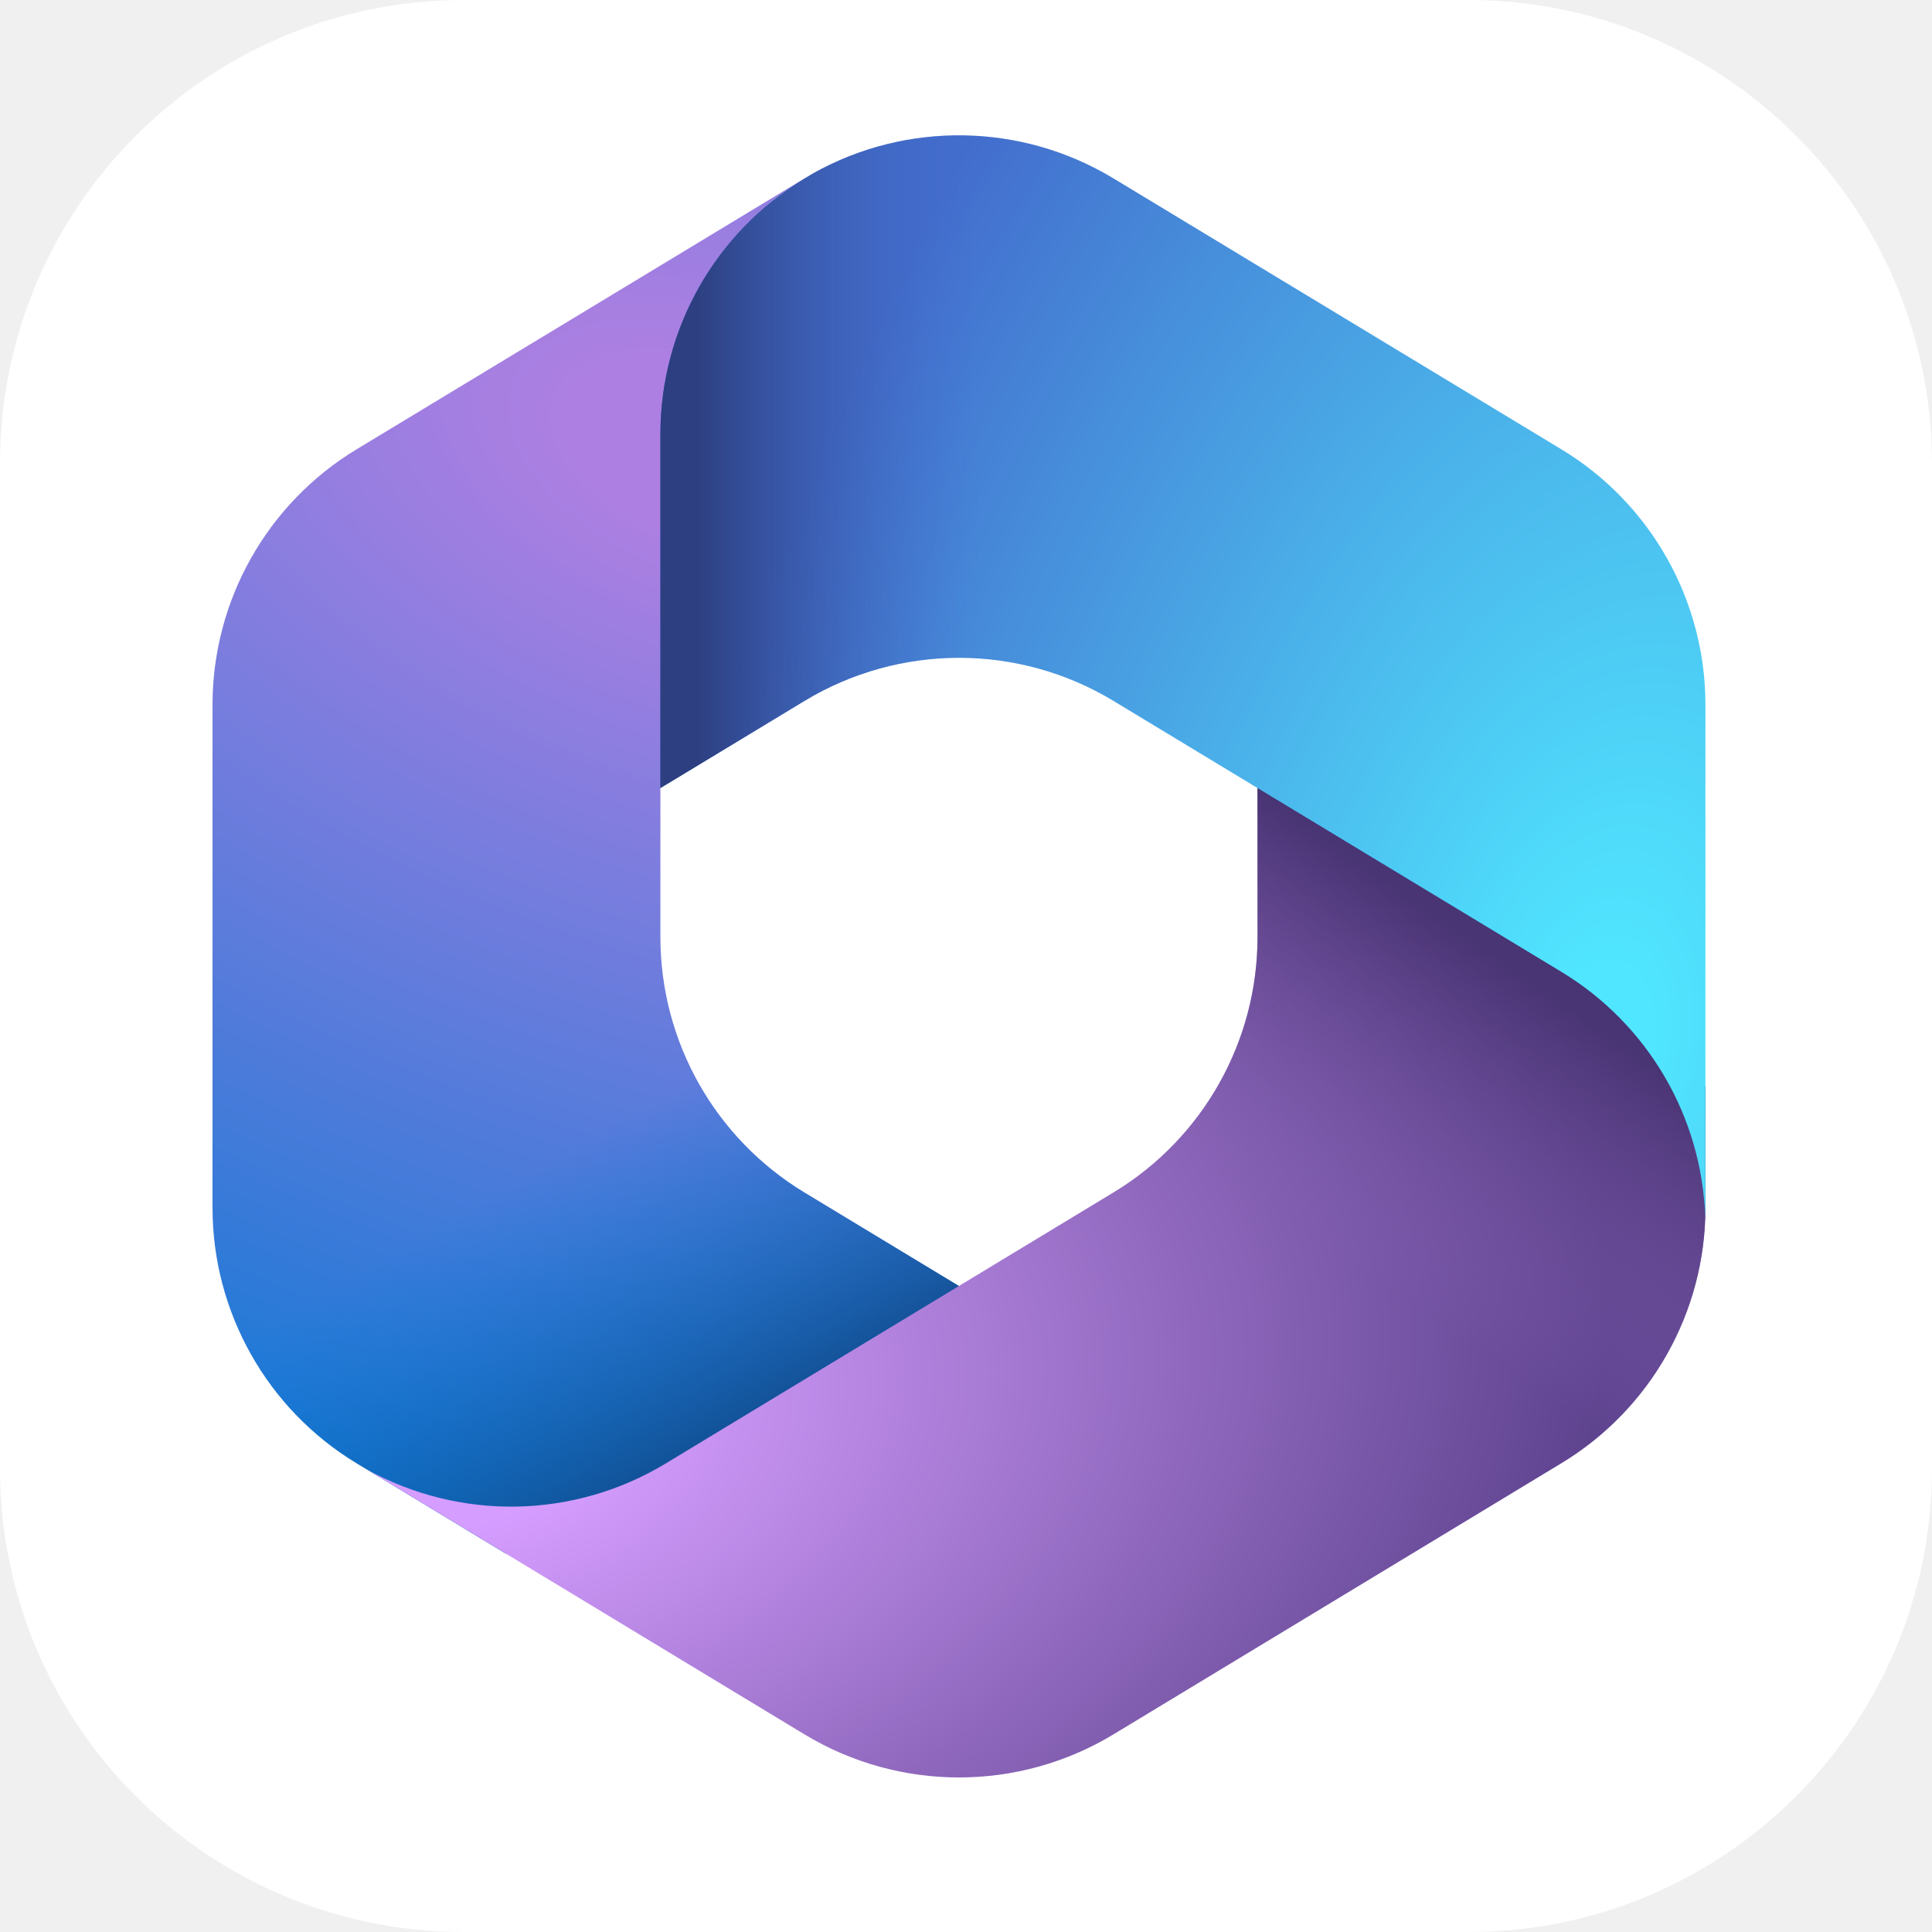
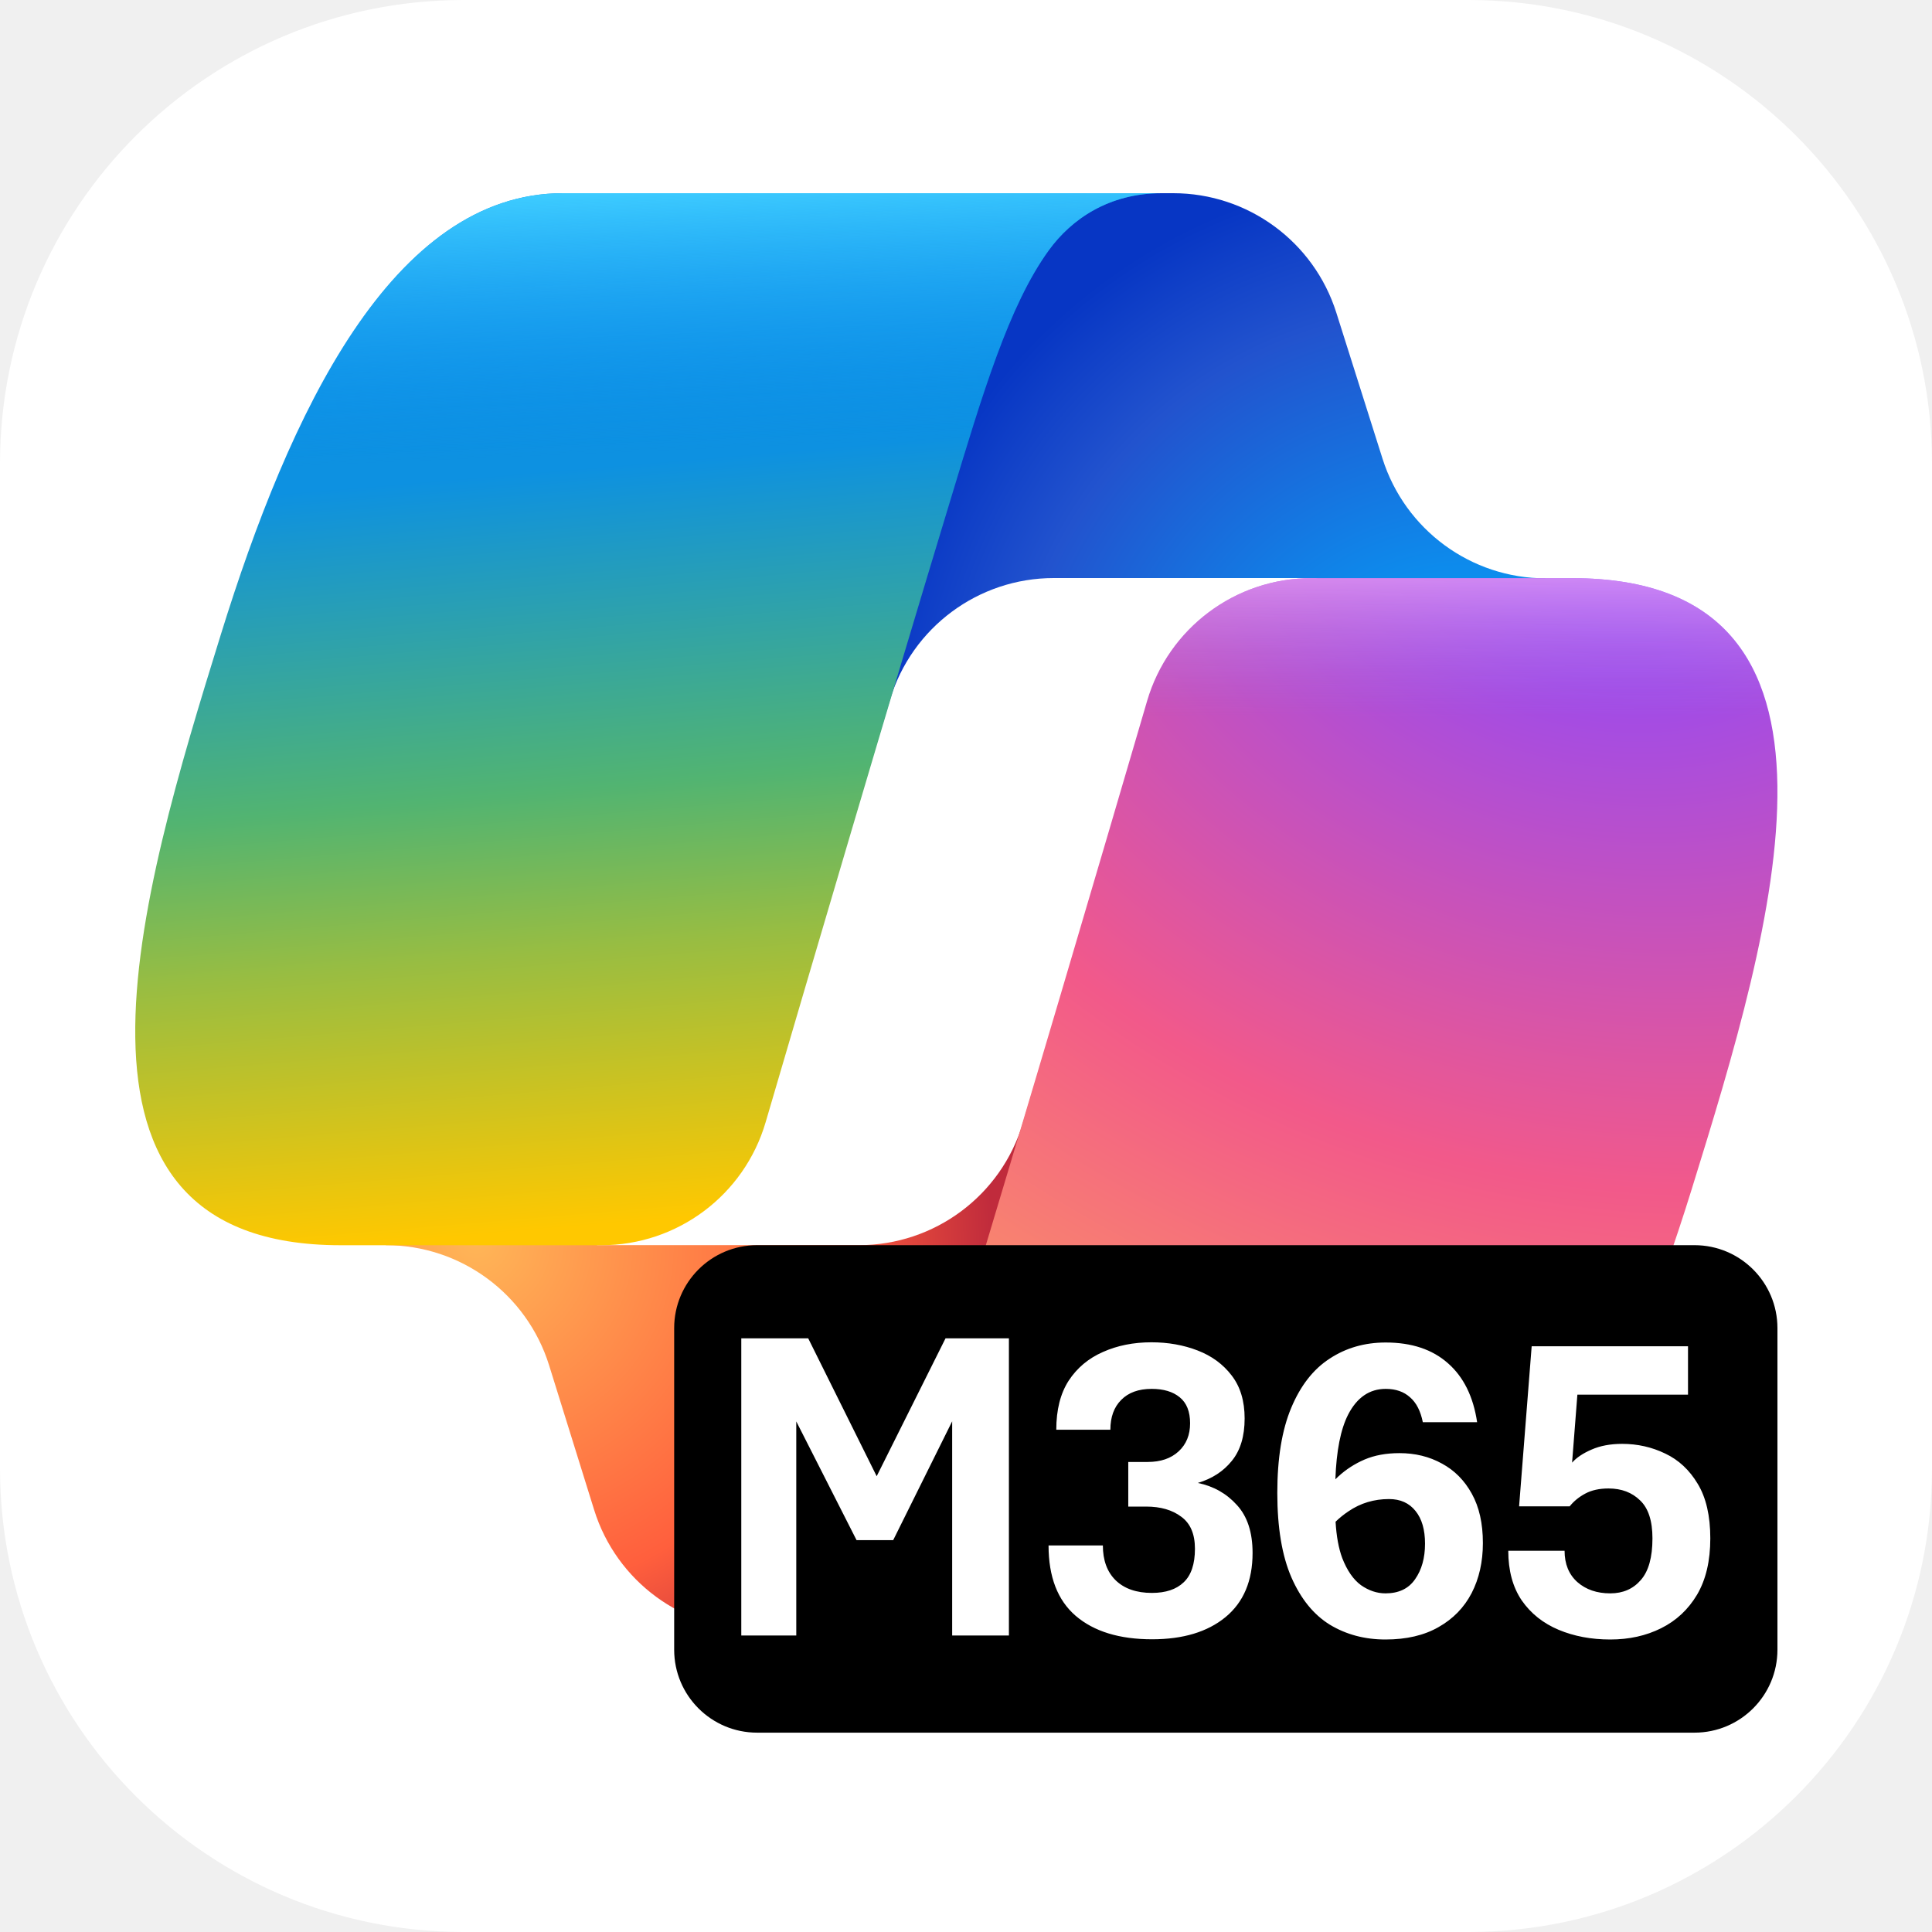
<svg xmlns="http://www.w3.org/2000/svg" width="100" height="100" viewBox="0 0 100 100" fill="none">
  <rect width="100" height="100" rx="24" fill="white" />
-   <g clip-path="url(#clip0_269_17)">
-     <path d="M42.072 8.982L41.638 9.244C40.947 9.662 40.297 10.129 39.69 10.639L40.942 9.759H51.568L53.5 24.386L43.841 34.045L34.182 40.759V48.501C34.182 53.908 37.008 58.922 41.634 61.722L51.802 67.877L30.318 80.409H26.175L18.452 75.735C13.826 72.935 11 67.921 11 62.514V36.481C11 31.072 13.828 26.056 18.456 23.257L41.638 9.235C41.781 9.148 41.926 9.064 42.072 8.982Z" fill="url(#paint0_radial_269_17)" />
-     <path d="M42.072 8.982L41.638 9.244C40.947 9.662 40.297 10.129 39.69 10.639L40.942 9.759H51.568L53.5 24.386L43.841 34.045L34.182 40.759V48.501C34.182 53.908 37.008 58.922 41.634 61.722L51.802 67.877L30.318 80.409H26.175L18.452 75.735C13.826 72.935 11 67.921 11 62.514V36.481C11 31.072 13.828 26.056 18.456 23.257L41.638 9.235C41.781 9.148 41.926 9.064 42.072 8.982Z" fill="url(#paint1_linear_269_17)" />
-     <path d="M65.091 39.841V48.496C65.091 53.903 62.265 58.917 57.639 61.717L34.457 75.749C29.715 78.62 23.815 78.723 18.989 76.06L41.633 89.767C46.553 92.745 52.719 92.745 57.639 89.767L80.821 75.735C85.447 72.935 88.272 67.921 88.272 62.514V56.261L86.341 53.364L65.091 39.841Z" fill="url(#paint2_radial_269_17)" />
-     <path d="M65.091 39.841V48.496C65.091 53.903 62.265 58.917 57.639 61.717L34.457 75.749C29.715 78.62 23.815 78.723 18.989 76.06L41.633 89.767C46.553 92.745 52.719 92.745 57.639 89.767L80.821 75.735C85.447 72.935 88.272 67.921 88.272 62.514V56.261L86.341 53.364L65.091 39.841Z" fill="url(#paint3_linear_269_17)" />
-     <path d="M80.817 23.257L57.635 9.235C52.87 6.352 46.936 6.263 42.098 8.967L41.638 9.245C37.01 12.045 34.182 17.06 34.182 22.469V40.79L41.638 36.28C46.555 33.306 52.717 33.306 57.635 36.28L80.817 50.302C85.3 53.014 88.094 57.806 88.264 63.02C88.27 62.851 88.273 62.683 88.273 62.514V36.48C88.273 31.072 85.445 26.056 80.817 23.257Z" fill="url(#paint4_radial_269_17)" />
-     <path d="M80.817 23.257L57.635 9.235C52.87 6.352 46.936 6.263 42.098 8.967L41.638 9.245C37.01 12.045 34.182 17.06 34.182 22.469V40.79L41.638 36.28C46.555 33.306 52.717 33.306 57.635 36.28L80.817 50.302C85.3 53.014 88.094 57.806 88.264 63.02C88.27 62.851 88.273 62.683 88.273 62.514V36.48C88.273 31.072 85.445 26.056 80.817 23.257Z" fill="url(#paint5_linear_269_17)" />
-   </g>
+   <path d="M69.167 16.182C68.002 12.502 64.586 10 60.726 10H57.808C53.544 10 49.885 13.04 49.104 17.232L44.768 40.504L46.069 36.208C47.2 32.474 50.642 29.92 54.543 29.92H68.095L75.866 32.64L79.999 29.934C76.138 29.934 72.723 27.419 71.558 23.738L69.167 16.182Z" fill="url(#paint0_radial_749_41)" />
+   <path d="M30.752 78.149C31.904 81.849 35.329 84.369 39.205 84.369H44.948C49.789 84.369 53.732 80.482 53.801 75.642L54.105 54.263L52.94 58.142C51.816 61.886 48.37 64.449 44.461 64.449H30.911L23.904 61.255L19.969 64.449C23.844 64.449 27.269 66.969 28.422 70.669L30.752 78.149Z" fill="url(#paint1_radial_749_41)" />
+   <path d="M60.127 10H29.14C20.287 10 14.975 21.417 11.433 32.835C7.238 46.362 1.747 64.453 17.631 64.453H31.125C35.061 64.453 38.522 61.863 39.629 58.086C41.957 50.138 46.026 36.311 49.224 25.781C50.851 20.422 52.206 15.819 54.287 12.953C55.453 11.346 57.397 10 60.127 10Z" fill="url(#paint2_linear_749_41)" />
+   <path d="M60.127 10H29.14C20.287 10 14.975 21.417 11.433 32.835C7.238 46.362 1.747 64.453 17.631 64.453H31.125C35.061 64.453 38.522 61.863 39.629 58.086C41.957 50.138 46.026 36.311 49.224 25.781C50.851 20.422 52.206 15.819 54.287 12.953C55.453 11.346 57.397 10 60.127 10Z" fill="url(#paint3_linear_749_41)" />
+   <path d="M38.873 84.369H69.86C78.713 84.369 84.025 72.954 87.567 61.538C91.762 48.013 97.252 29.925 81.369 29.925H67.875C63.939 29.925 60.478 32.514 59.371 36.292C57.043 44.238 52.974 58.063 49.776 68.591C48.149 73.949 46.794 78.551 44.713 81.417C43.547 83.024 41.603 84.369 38.873 84.369Z" fill="url(#paint4_radial_749_41)" />
+   <path d="M38.873 84.369H69.86C78.713 84.369 84.025 72.954 87.567 61.538C91.762 48.013 97.252 29.925 81.369 29.925H67.875C63.939 29.925 60.478 32.514 59.371 36.292C57.043 44.238 52.974 58.063 49.776 68.591C48.149 73.949 46.794 78.551 44.713 81.417C43.547 83.024 41.603 84.369 38.873 84.369Z" fill="url(#paint5_linear_749_41)" />
+   <path d="M87.706 64.45H39.189C36.817 64.45 34.895 66.372 34.895 68.743V85.388C34.895 87.76 36.817 89.682 39.189 89.682H87.706C90.078 89.682 92 87.76 92 85.388V68.743C92 66.372 90.078 64.45 87.706 64.45Z" fill="black" />
+   <path fill-rule="evenodd" clip-rule="evenodd" d="M38.369 69.271V84.654H41.215V73.572L44.335 79.717H46.232L49.284 73.567V84.654H52.221V69.271H48.941L45.377 76.409L41.832 69.271H38.369ZM59.633 84.849C57.942 84.849 56.623 84.445 55.679 83.637C54.741 82.83 54.273 81.615 54.273 79.992H57.084C57.084 80.761 57.305 81.363 57.747 81.797C58.197 82.232 58.822 82.449 59.622 82.449C60.338 82.449 60.886 82.266 61.267 81.9C61.656 81.534 61.85 80.955 61.85 80.163C61.85 79.401 61.614 78.849 61.142 78.506C60.677 78.155 60.071 77.98 59.324 77.98H58.399V75.671H59.404C60.075 75.671 60.608 75.489 61.005 75.123C61.401 74.757 61.599 74.273 61.599 73.671C61.599 73.062 61.42 72.612 61.062 72.323C60.711 72.033 60.227 71.888 59.61 71.888C58.932 71.888 58.406 72.079 58.033 72.46C57.66 72.833 57.473 73.347 57.473 74.003H54.673C54.673 72.974 54.886 72.129 55.313 71.466C55.747 70.803 56.338 70.308 57.084 69.98C57.831 69.645 58.669 69.477 59.599 69.477C60.46 69.477 61.256 69.618 61.987 69.9C62.719 70.182 63.306 70.612 63.748 71.191C64.197 71.77 64.422 72.513 64.422 73.42C64.422 74.342 64.201 75.073 63.759 75.614C63.325 76.155 62.738 76.536 61.999 76.757C62.814 76.925 63.488 77.306 64.022 77.9C64.563 78.487 64.833 79.314 64.833 80.38C64.833 81.828 64.365 82.936 63.427 83.706C62.498 84.468 61.233 84.849 59.633 84.849ZM68.833 84.094C69.679 84.605 70.639 84.86 71.713 84.86C72.795 84.86 73.71 84.647 74.456 84.22C75.211 83.794 75.782 83.207 76.171 82.46C76.559 81.706 76.754 80.841 76.754 79.866C76.754 78.852 76.563 78.003 76.182 77.317C75.801 76.624 75.283 76.102 74.628 75.751C73.98 75.393 73.249 75.214 72.433 75.214C71.748 75.214 71.146 75.325 70.628 75.546C70.117 75.767 69.664 76.06 69.267 76.426C69.218 76.472 69.168 76.52 69.119 76.568C69.171 75.092 69.392 73.974 69.782 73.214C70.239 72.33 70.887 71.888 71.725 71.888C72.243 71.888 72.662 72.033 72.982 72.323C73.31 72.605 73.53 73.035 73.645 73.614H76.456C76.258 72.288 75.755 71.271 74.948 70.563C74.14 69.846 73.066 69.488 71.725 69.488C70.635 69.488 69.668 69.766 68.822 70.323C67.976 70.871 67.313 71.721 66.833 72.871C66.353 74.014 66.113 75.481 66.113 77.271C66.113 79.07 66.357 80.529 66.845 81.649C67.332 82.761 67.995 83.576 68.833 84.094ZM69.129 78.764C69.331 78.567 69.556 78.385 69.805 78.22C70.422 77.801 71.119 77.591 71.896 77.591C72.483 77.591 72.94 77.797 73.268 78.209C73.595 78.612 73.759 79.176 73.759 79.9C73.759 80.639 73.588 81.252 73.245 81.74C72.909 82.228 72.399 82.472 71.713 82.472C71.271 82.472 70.849 82.331 70.445 82.049C70.049 81.759 69.725 81.291 69.473 80.643C69.288 80.145 69.173 79.518 69.129 78.764ZM80.674 84.358C81.474 84.693 82.365 84.86 83.348 84.86C84.323 84.86 85.2 84.666 85.977 84.278C86.761 83.889 87.382 83.31 87.84 82.54C88.297 81.763 88.525 80.792 88.525 79.626C88.525 78.46 88.308 77.519 87.874 76.803C87.447 76.087 86.887 75.565 86.194 75.237C85.501 74.902 84.758 74.734 83.965 74.734C83.356 74.734 82.826 74.833 82.377 75.031C81.935 75.222 81.599 75.447 81.371 75.706L81.645 72.186H87.371V69.683H79.279L78.628 77.969H81.245C81.459 77.702 81.729 77.481 82.057 77.306C82.384 77.131 82.784 77.043 83.257 77.043C83.927 77.043 84.472 77.249 84.891 77.66C85.318 78.064 85.531 78.719 85.531 79.626C85.531 80.609 85.329 81.329 84.925 81.786C84.529 82.243 84.003 82.472 83.348 82.472C82.655 82.472 82.087 82.277 81.645 81.889C81.203 81.493 80.982 80.952 80.982 80.266H78.068C78.068 81.294 78.3 82.152 78.765 82.837C79.237 83.516 79.874 84.022 80.674 84.358Z" fill="white" />
  <defs>
-     <radialGradient id="paint0_radial_269_17" cx="0" cy="0" r="1" gradientUnits="userSpaceOnUse" gradientTransform="translate(36.9223 23.6876) rotate(110.528) scale(64.4565 112.425)">
-       <stop offset="0.064" stop-color="#AE7FE2" />
-       <stop offset="1" stop-color="#0078D4" />
+     <radialGradient id="paint0_radial_749_41" cx="0" cy="0" r="1" gradientUnits="userSpaceOnUse" gradientTransform="translate(76.5787 40.7029) rotate(-130.285) scale(32.6317 30.878)">
+       <stop offset="0.096" stop-color="#00AEFF" />
+       <stop offset="0.773" stop-color="#2253CE" />
+       <stop offset="1" stop-color="#0736C4" />
    </radialGradient>
-     <linearGradient id="paint1_linear_269_17" x1="37.102" y1="76.291" x2="27.906" y2="60.385" gradientUnits="userSpaceOnUse">
-       <stop stop-color="#114A8B" />
-       <stop offset="1" stop-color="#0078D4" stop-opacity="0" />
+     <radialGradient id="paint1_radial_749_41" cx="0" cy="0" r="1" gradientUnits="userSpaceOnUse" gradientTransform="translate(24.5491 64.1763) rotate(50.2556) scale(29.5284 28.9849)">
+       <stop stop-color="#FFB657" />
+       <stop offset="0.634" stop-color="#FF5F3D" />
+       <stop offset="0.923" stop-color="#C02B3C" />
+     </radialGradient>
+     <linearGradient id="paint2_linear_749_41" x1="27.285" y1="16.598" x2="31.497" y2="66.525" gradientUnits="userSpaceOnUse">
+       <stop offset="0.156" stop-color="#0D91E1" />
+       <stop offset="0.487" stop-color="#52B471" />
+       <stop offset="0.652" stop-color="#98BD42" />
+       <stop offset="0.937" stop-color="#FFC800" />
    </linearGradient>
-     <radialGradient id="paint2_radial_269_17" cx="0" cy="0" r="1" gradientUnits="userSpaceOnUse" gradientTransform="translate(23.4214 73.3601) rotate(-8.36717) scale(59.9835 39.6231)">
-       <stop offset="0.134" stop-color="#D59DFF" />
-       <stop offset="1" stop-color="#5E438F" />
+     <linearGradient id="paint3_linear_749_41" x1="31.149" y1="10" x2="33.448" y2="64.457" gradientUnits="userSpaceOnUse">
+       <stop stop-color="#3DCBFF" />
+       <stop offset="0.247" stop-color="#0588F7" stop-opacity="0" />
+     </linearGradient>
+     <radialGradient id="paint4_radial_749_41" cx="0" cy="0" r="1" gradientUnits="userSpaceOnUse" gradientTransform="translate(82.9611 24.5946) rotate(109.722) scale(72.5425 88.5986)">
+       <stop offset="0.066" stop-color="#8C48FF" />
+       <stop offset="0.5" stop-color="#F2598A" />
+       <stop offset="0.896" stop-color="#FFB152" />
    </radialGradient>
-     <linearGradient id="paint3_linear_269_17" x1="81.234" y1="52.16" x2="71.379" y2="66.291" gradientUnits="userSpaceOnUse">
-       <stop stop-color="#493474" />
-       <stop offset="1" stop-color="#8C66BA" stop-opacity="0" />
+     <linearGradient id="paint5_linear_749_41" x1="85.409" y1="26.601" x2="85.379" y2="41.43" gradientUnits="userSpaceOnUse">
+       <stop offset="0.058" stop-color="#F8ADFA" />
+       <stop offset="0.708" stop-color="#A86EDD" stop-opacity="0" />
    </linearGradient>
-     <radialGradient id="paint4_radial_269_17" cx="0" cy="0" r="1" gradientUnits="userSpaceOnUse" gradientTransform="translate(82.5839 54.3373) rotate(-165.772) scale(48.1463 81.0498)">
-       <stop offset="0.058" stop-color="#50E6FF" />
-       <stop offset="1" stop-color="#436DCD" />
-     </radialGradient>
-     <linearGradient id="paint5_linear_269_17" x1="36.067" y1="9.041" x2="50.577" y2="9.041" gradientUnits="userSpaceOnUse">
-       <stop stop-color="#2D3F80" />
-       <stop offset="1" stop-color="#436DCD" stop-opacity="0" />
-     </linearGradient>
-     <clipPath id="clip0_269_17">
-       <rect width="77.273" height="85" fill="white" transform="translate(11 7)" />
-     </clipPath>
  </defs>
</svg>
